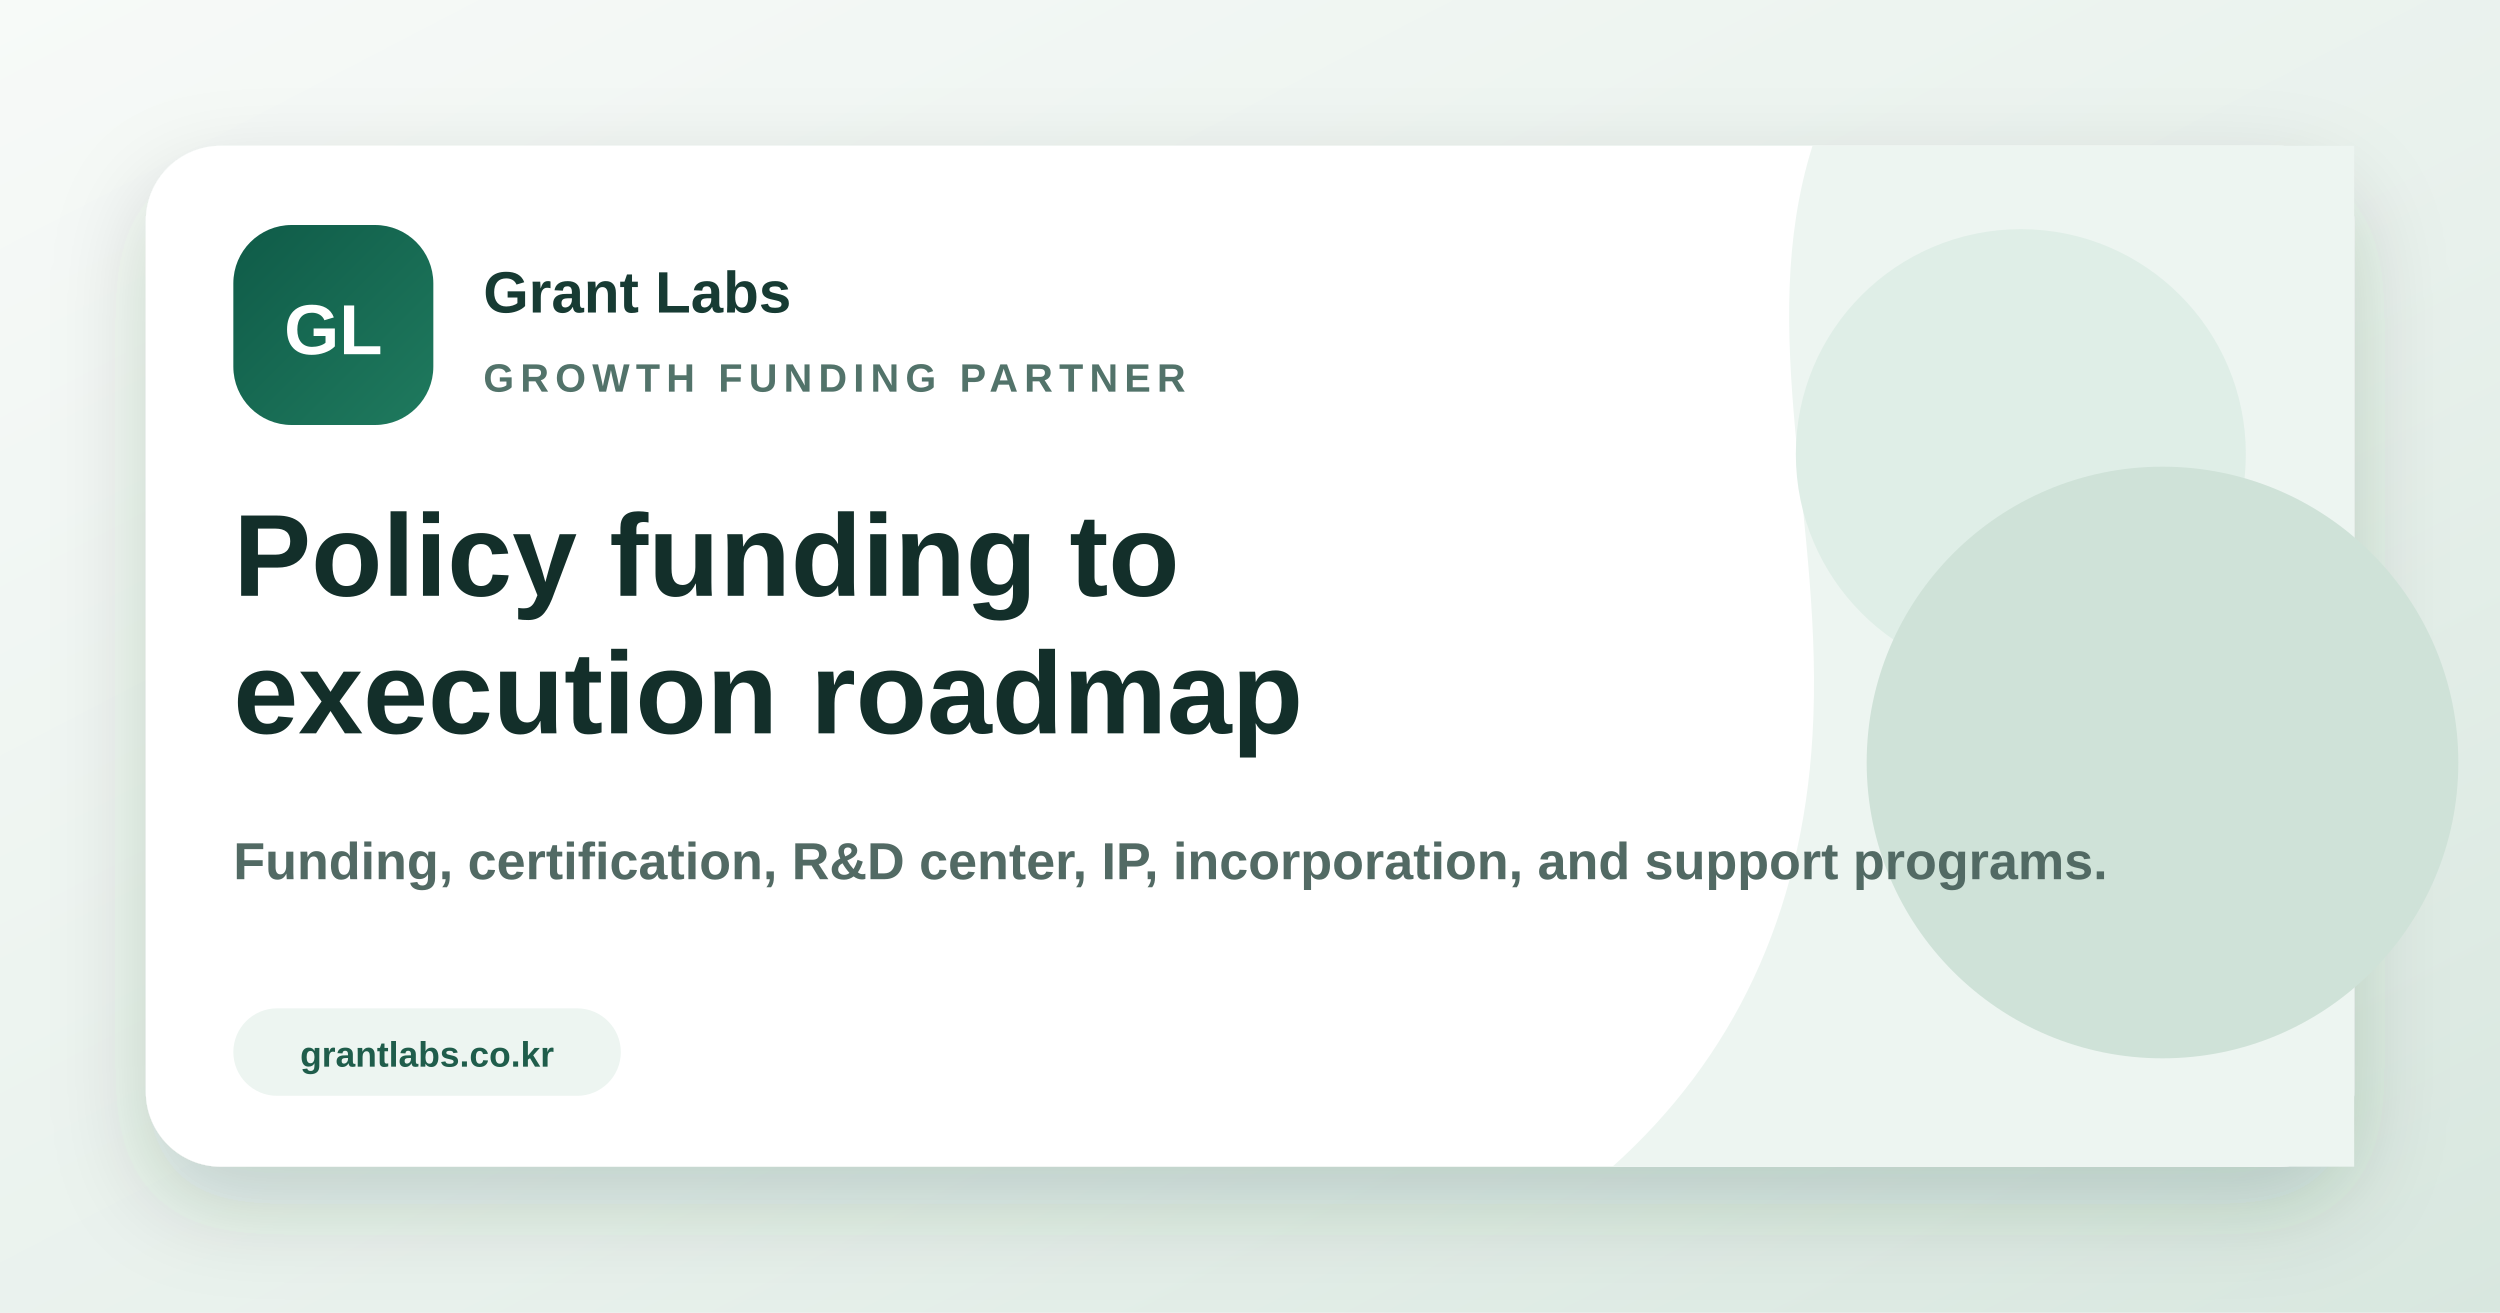
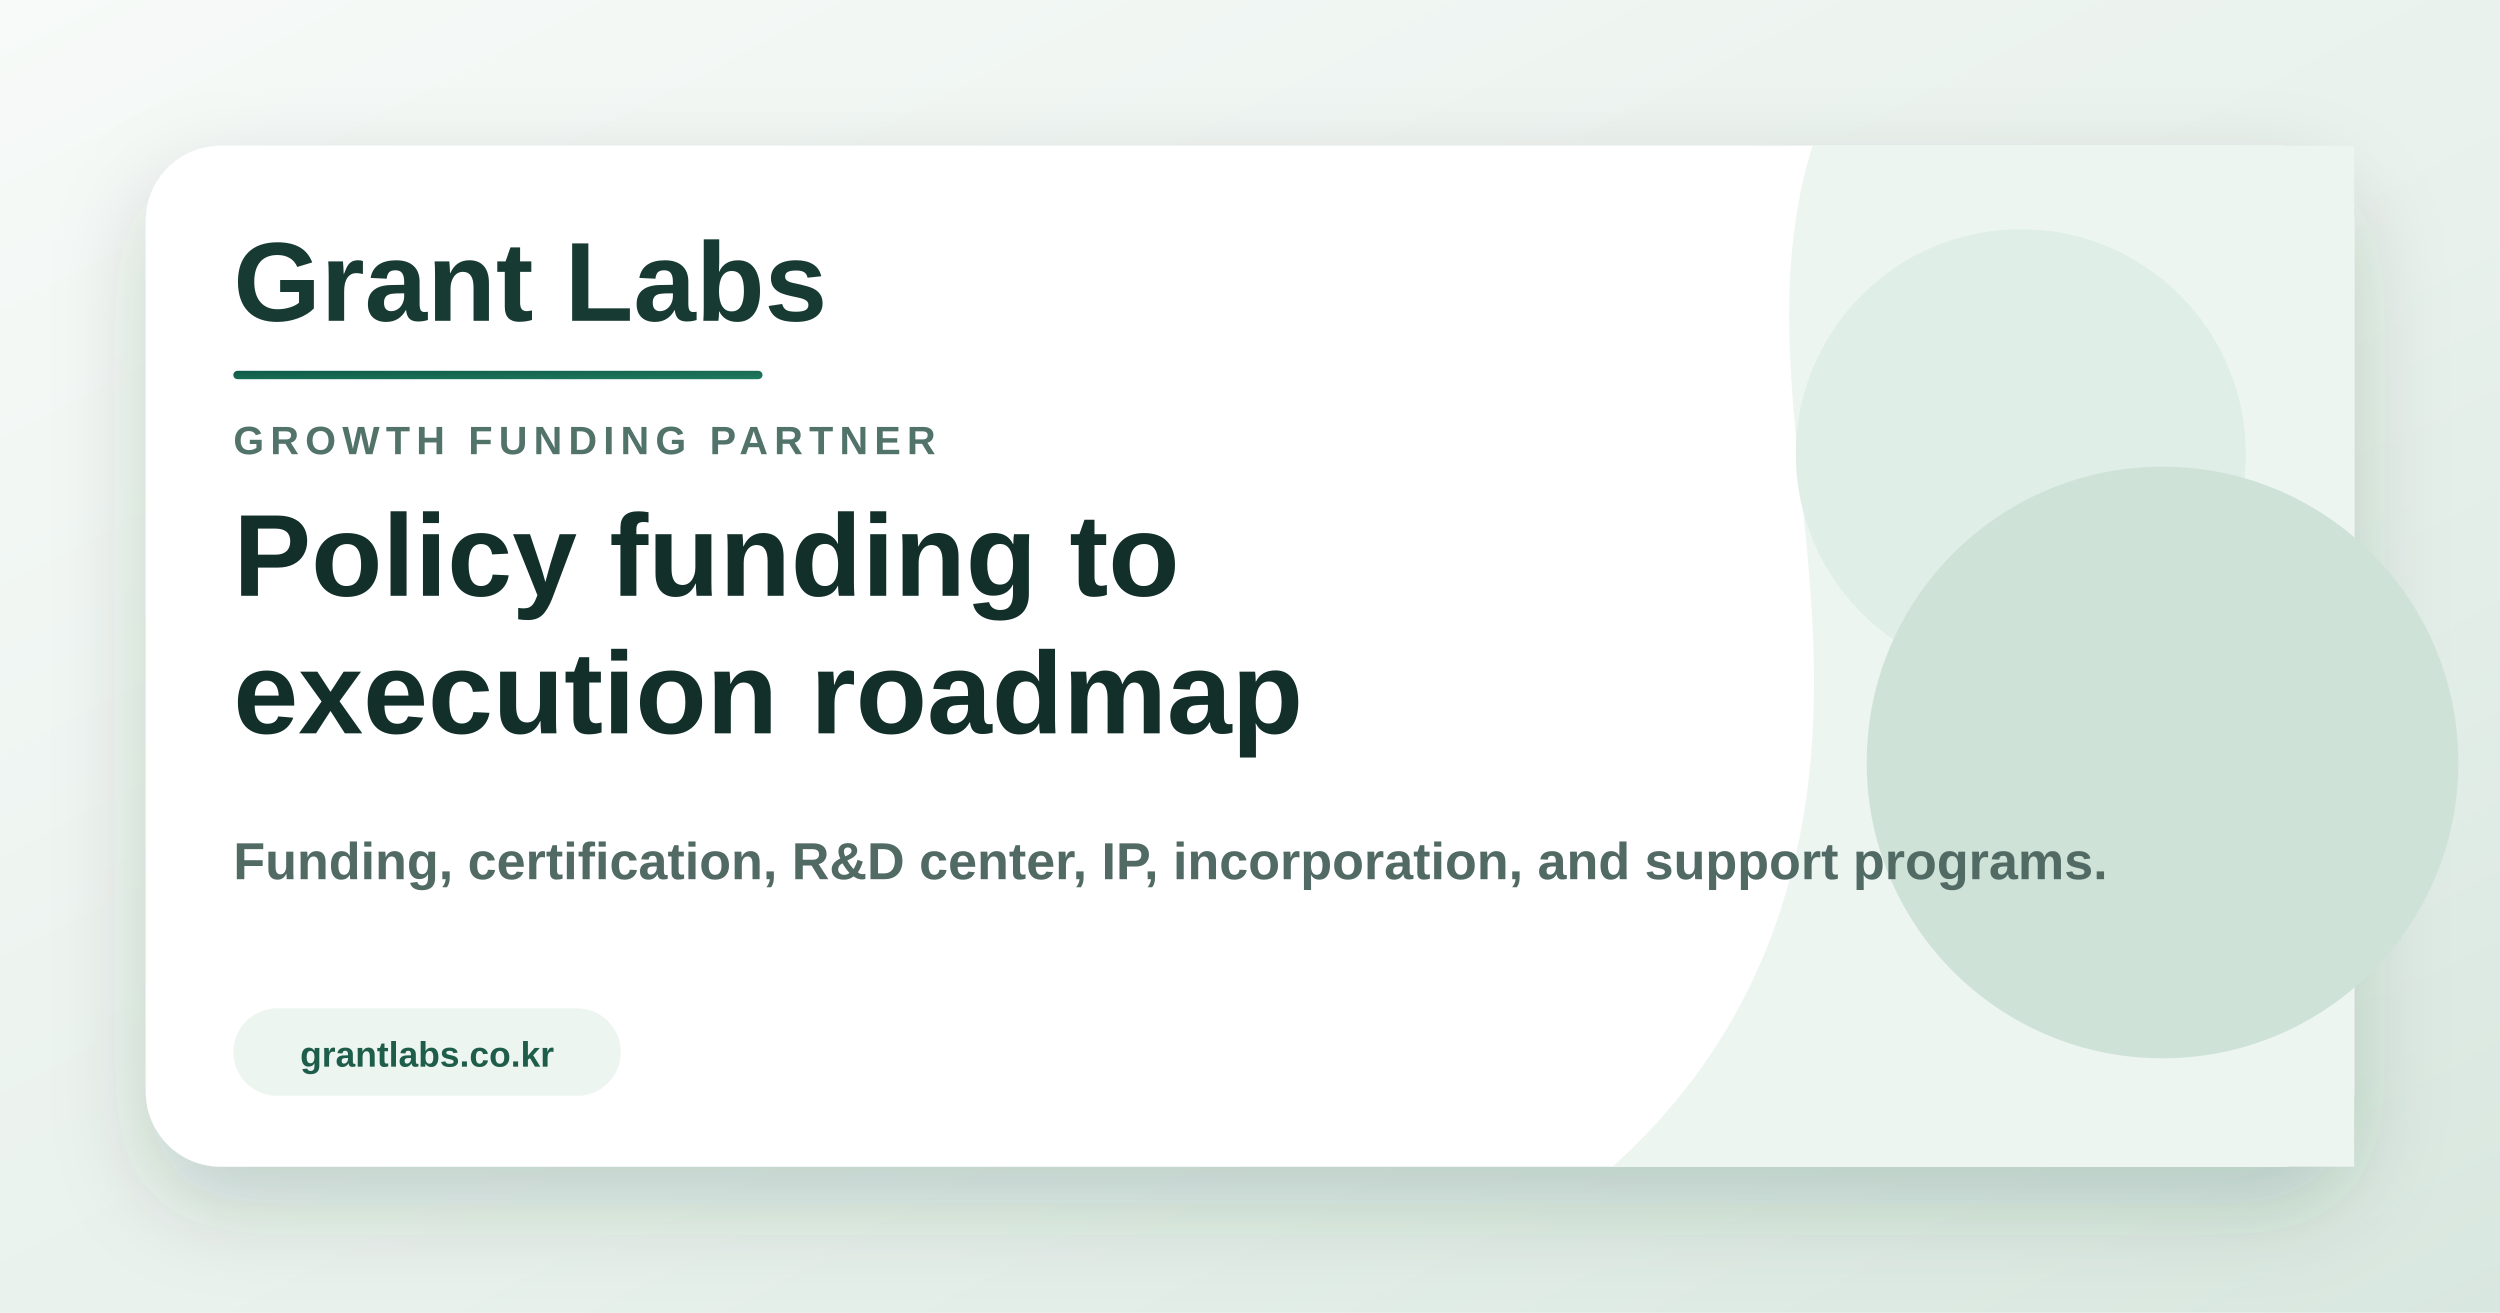
<svg xmlns="http://www.w3.org/2000/svg" width="1200" height="630" viewBox="0 0 1200 630" role="img" aria-labelledby="title desc">
  <defs>
    <linearGradient id="bg" x1="0" x2="1" y1="0" y2="1">
      <stop offset="0%" stop-color="#f7faf8" />
      <stop offset="58%" stop-color="#e8f1ec" />
      <stop offset="100%" stop-color="#d8e7df" />
    </linearGradient>
    <linearGradient id="mark" x1="0" x2="1" y1="0" y2="1">
      <stop offset="0%" stop-color="#0f5b48" />
      <stop offset="100%" stop-color="#1f7a5e" />
    </linearGradient>
    <filter id="softShadow" x="-20%" y="-20%" width="140%" height="140%">
      <feDropShadow dx="0" dy="18" stdDeviation="22" flood-color="#143c33" flood-opacity="0.18" />
    </filter>
  </defs>
  <rect width="1200" height="630" fill="url(#bg)" />
  <rect x="70" y="70" width="1060" height="490" rx="36" fill="#ffffff" filter="url(#softShadow)" />
  <path d="M870 70h260v490H774c58-52 91-121 96-207 6-101-28-194 0-283Z" fill="#edf5f1" />
  <circle cx="970" cy="218" r="108" fill="#dfeee7" />
  <circle cx="1038" cy="366" r="142" fill="#cfe2d8" />
-   <g transform="translate(112 108)">
-     <rect width="96" height="96" rx="28" fill="url(#mark)" />
-     <text x="48" y="62" text-anchor="middle" font-family="Arial, Helvetica, sans-serif" font-size="34" font-weight="800" fill="#ffffff">GL</text>
-   </g>
-   <text x="232" y="150" font-family="Arial, Helvetica, sans-serif" font-size="28" font-weight="800" fill="#173b33">Grant Labs</text>
-   <text x="232" y="188" font-family="Arial, Helvetica, sans-serif" font-size="19" font-weight="700" letter-spacing="3" fill="#52736a">GROWTH FUNDING PARTNER</text>
+   <text x="112" y="154" font-family="Outfit, Arial, Helvetica, sans-serif" font-size="54" font-weight="850" fill="#173b33">Grant Labs</text>
+   <rect x="112" y="178" width="254" height="4" rx="2" fill="url(#mark)" />
+   <text x="112" y="218" font-family="Arial, Helvetica, sans-serif" font-size="19" font-weight="700" letter-spacing="3" fill="#52736a">GROWTH FUNDING PARTNER</text>
  <text x="112" y="286" font-family="Arial, Helvetica, sans-serif" font-size="56" font-weight="850" fill="#132f2a">Policy funding to</text>
  <text x="112" y="352" font-family="Arial, Helvetica, sans-serif" font-size="56" font-weight="850" fill="#132f2a">execution roadmap</text>
  <text x="112" y="422" font-family="Arial, Helvetica, sans-serif" font-size="25" font-weight="600" fill="#526a64">Funding, certification, R&amp;D center, IP, incorporation, and support programs.</text>
  <g transform="translate(112 484)">
    <rect width="186" height="42" rx="21" fill="#edf5f1" />
    <text x="93" y="28" text-anchor="middle" font-family="Arial, Helvetica, sans-serif" font-size="17" font-weight="700" fill="#1f5d4b">grantlabs.co.kr</text>
  </g>
</svg>
